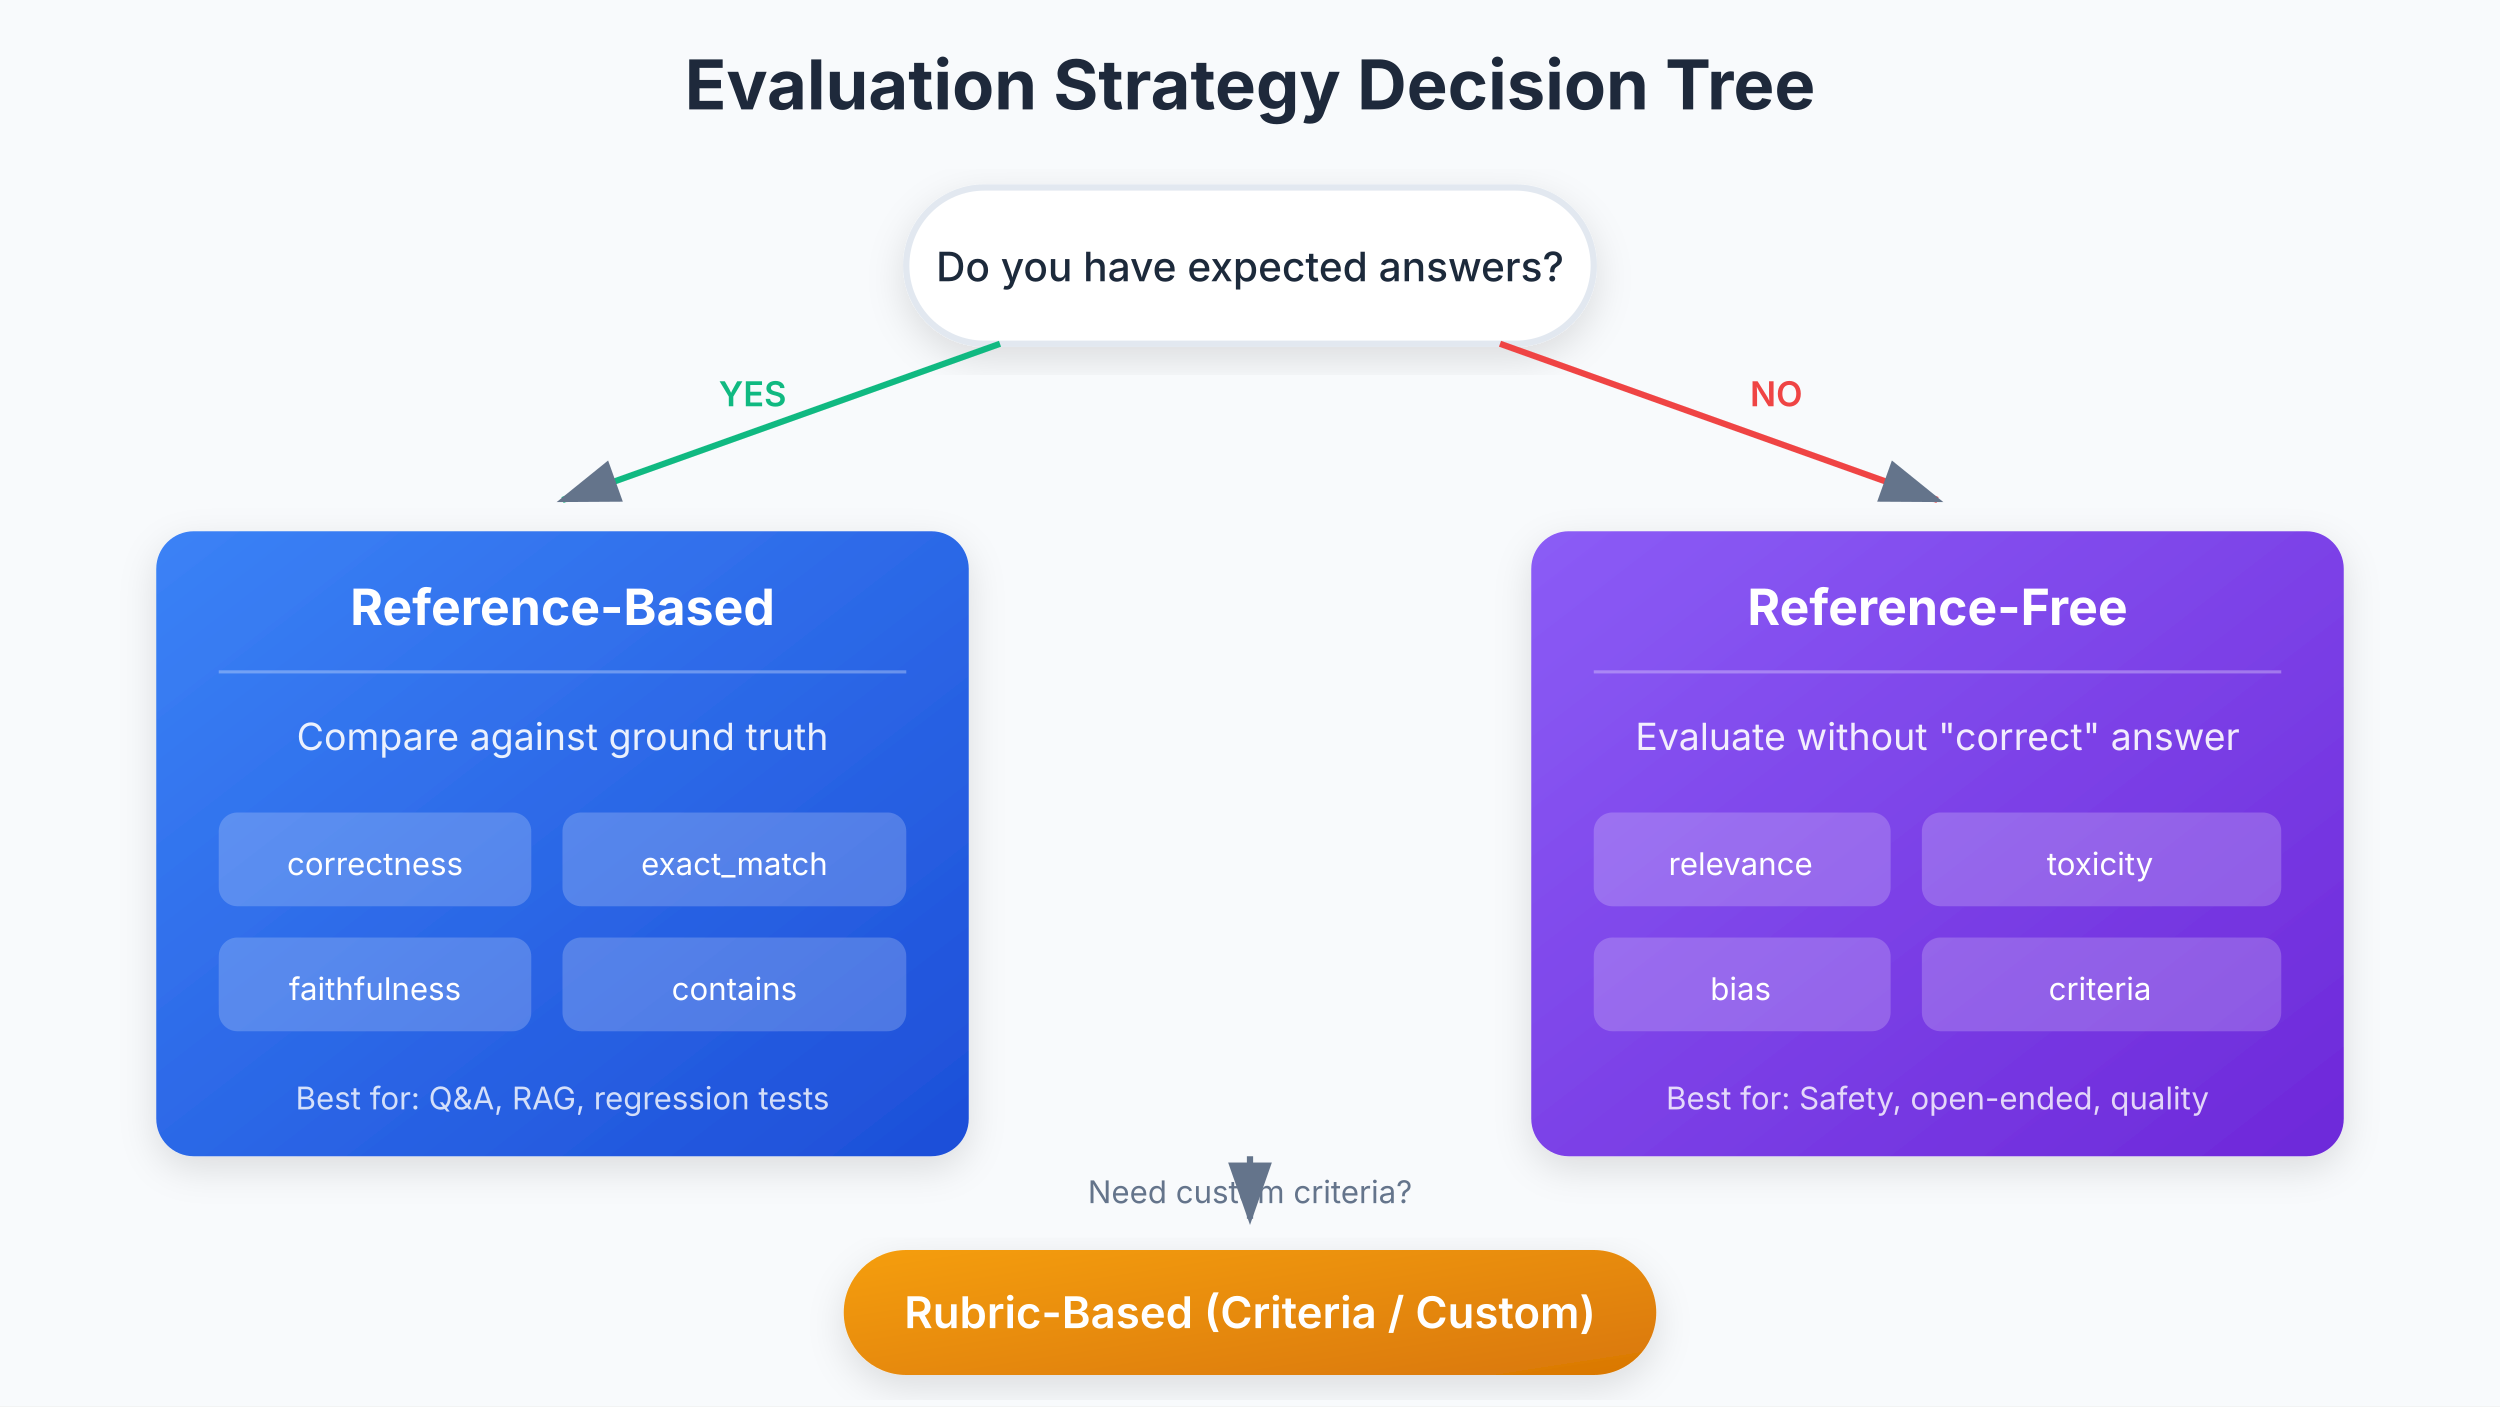
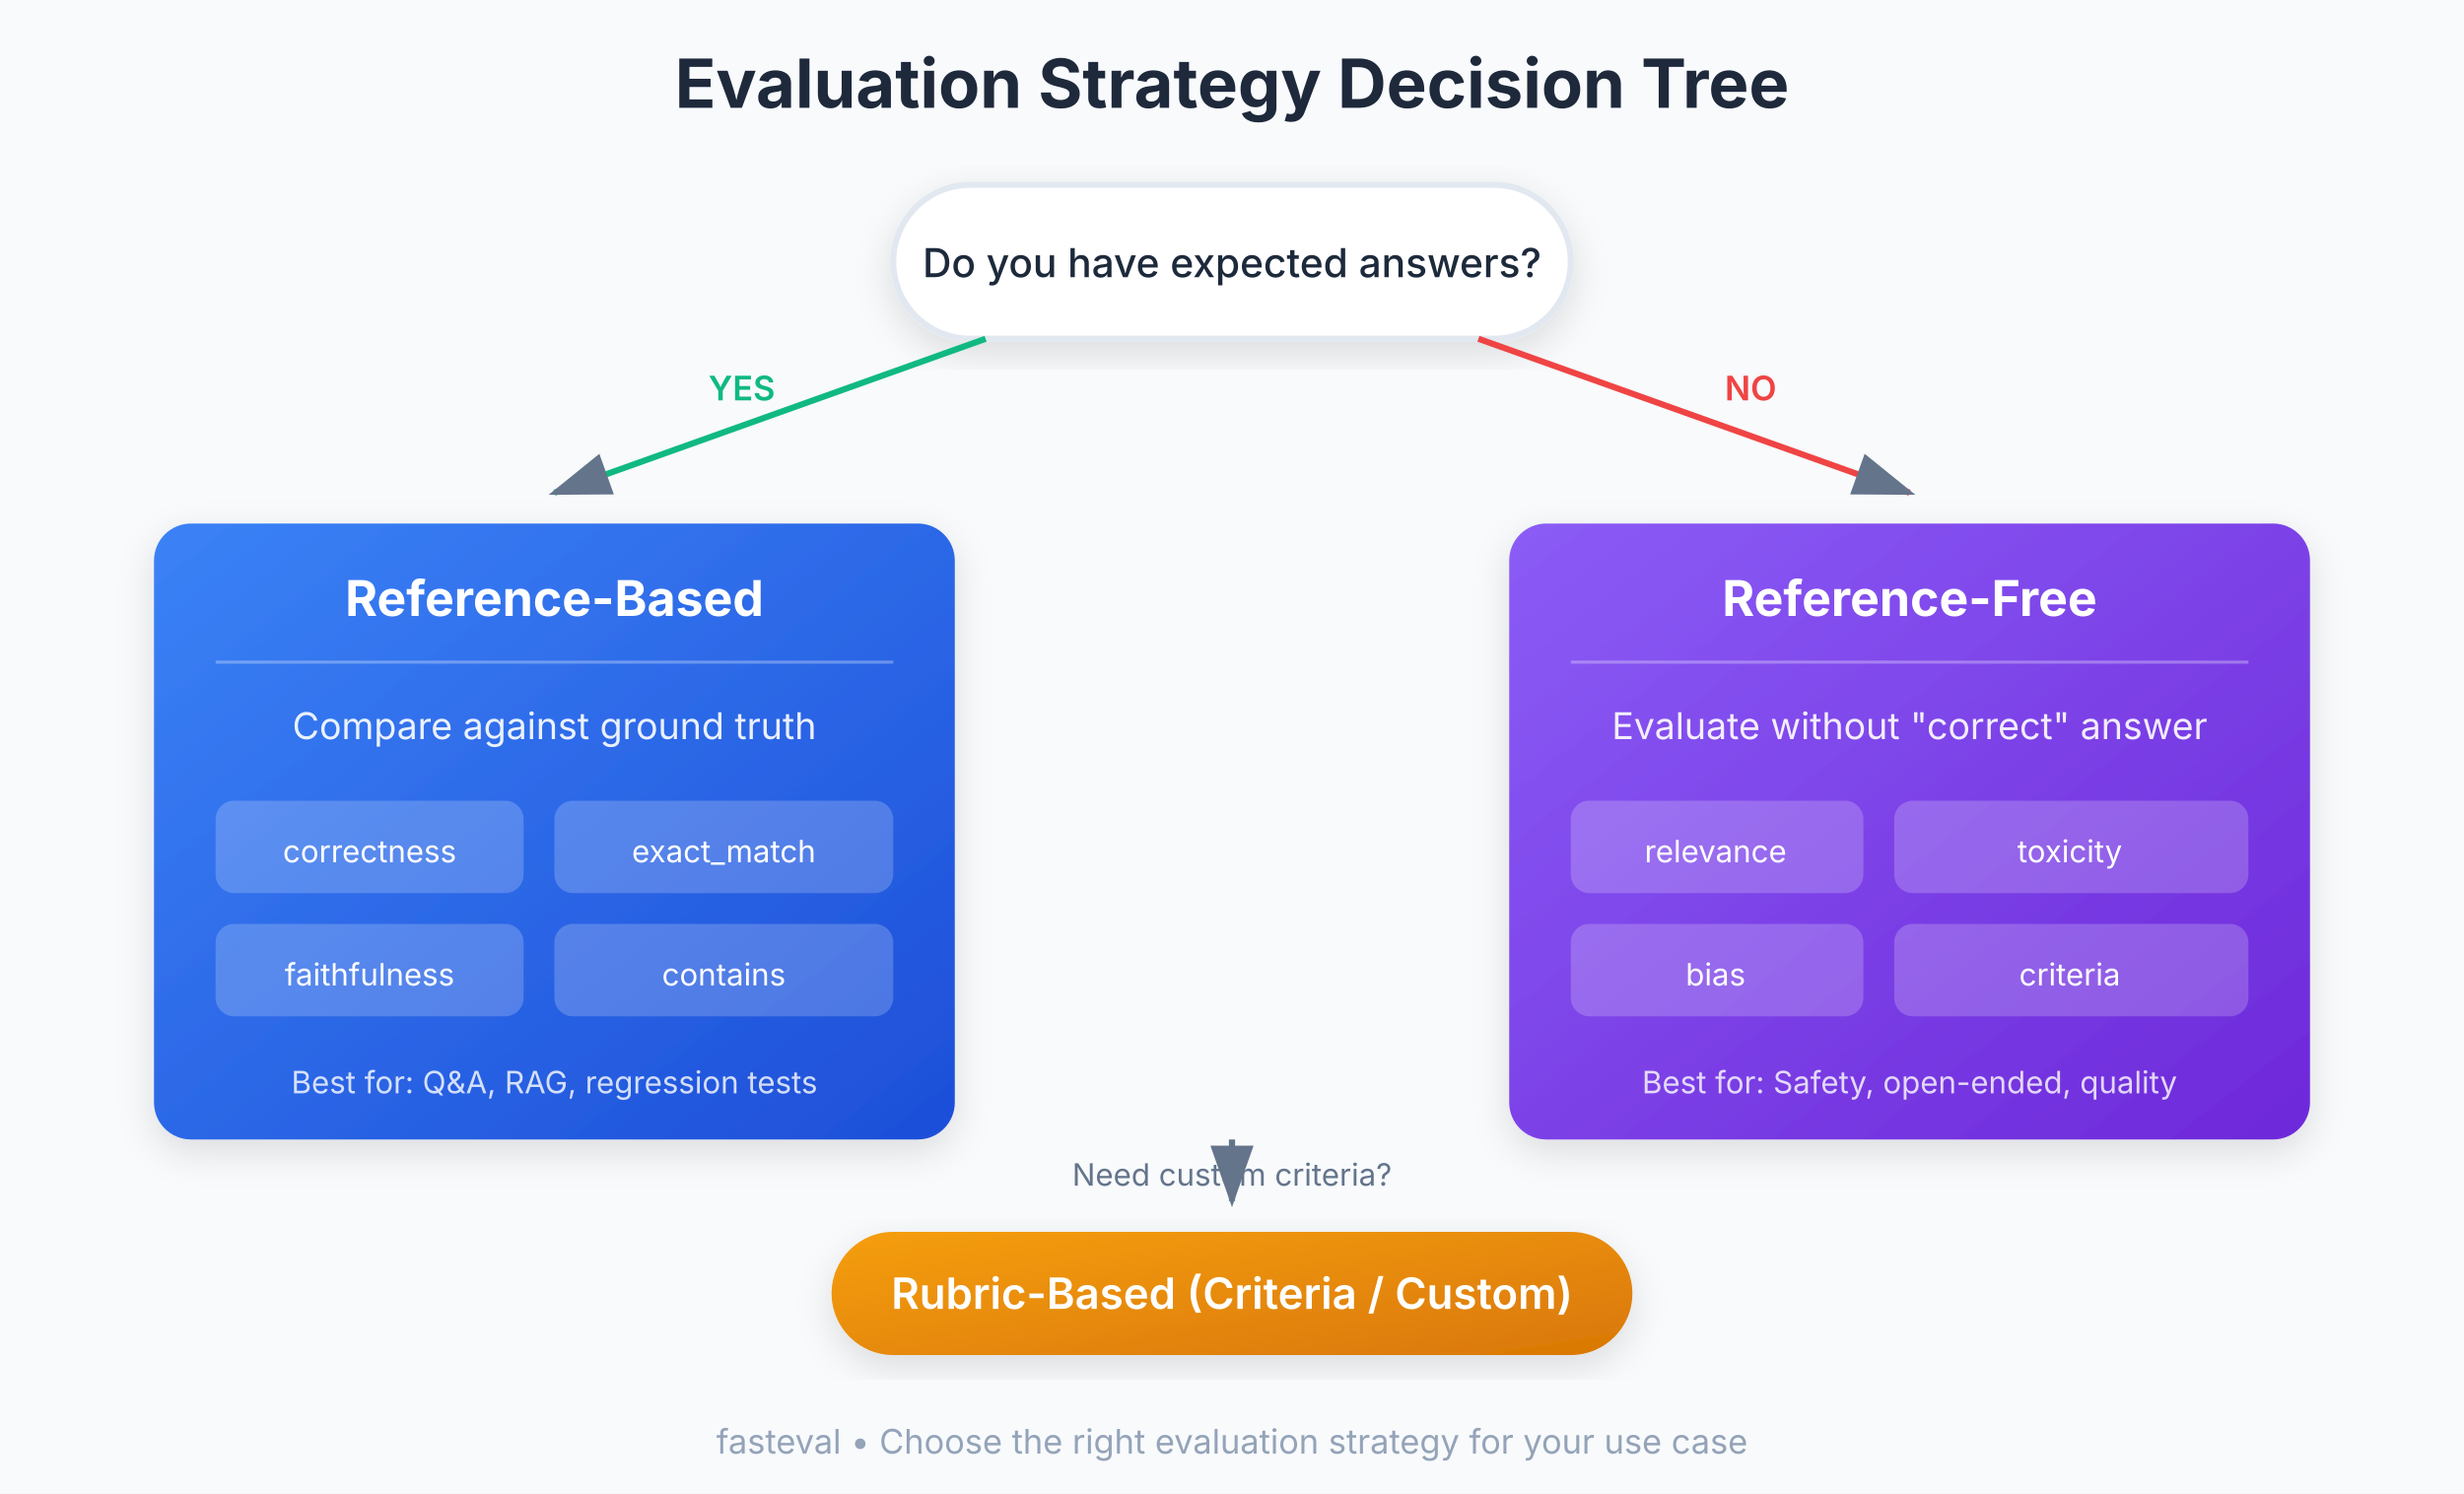
- <svg xmlns="http://www.w3.org/2000/svg" viewBox="0 0 800 450" font-family="system-ui, -apple-system, sans-serif">
+ <svg xmlns="http://www.w3.org/2000/svg" viewBox="0 0 800 485" font-family="system-ui, -apple-system, sans-serif">
  <defs>
    <linearGradient id="refBasedGrad" x1="0%" y1="0%" x2="100%" y2="100%">
      <stop offset="0%" style="stop-color:#3b82f6" />
      <stop offset="100%" style="stop-color:#1d4ed8" />
    </linearGradient>
    <linearGradient id="refFreeGrad" x1="0%" y1="0%" x2="100%" y2="100%">
      <stop offset="0%" style="stop-color:#8b5cf6" />
      <stop offset="100%" style="stop-color:#6d28d9" />
    </linearGradient>
    <linearGradient id="rubricGrad" x1="0%" y1="0%" x2="100%" y2="100%">
      <stop offset="0%" style="stop-color:#f59e0b" />
      <stop offset="100%" style="stop-color:#d97706" />
    </linearGradient>
    <filter id="shadow3" x="-20%" y="-20%" width="140%" height="140%">
      <feDropShadow dx="0" dy="4" stdDeviation="6" flood-opacity="0.12" />
    </filter>
    <marker id="arrow3" markerWidth="10" markerHeight="7" refX="9" refY="3.5" orient="auto">
      <polygon points="0 0, 10 3.5, 0 7" fill="#64748b" />
    </marker>
  </defs>
-   <rect width="800" height="450" fill="#f8fafc" />
+   <rect width="800" height="485" fill="#f8fafc" />
  <text x="400" y="35" text-anchor="middle" font-size="22" font-weight="700" fill="#1e293b">Evaluation Strategy Decision Tree</text>
  <g filter="url(#shadow3)">
    <rect x="290" y="60" width="220" height="50" rx="25" fill="white" stroke="#e2e8f0" stroke-width="2" />
    <text x="400" y="90" text-anchor="middle" font-size="13" font-weight="500" fill="#1e293b">Do you have expected answers?</text>
  </g>
  <line x1="320" y1="110" x2="180" y2="160" stroke="#10b981" stroke-width="2" marker-end="url(#arrow3)" />
  <text x="230" y="130" font-size="11" font-weight="600" fill="#10b981">YES</text>
  <line x1="480" y1="110" x2="620" y2="160" stroke="#ef4444" stroke-width="2" marker-end="url(#arrow3)" />
  <text x="560" y="130" font-size="11" font-weight="600" fill="#ef4444">NO</text>
  <g filter="url(#shadow3)">
    <rect x="50" y="170" width="260" height="200" rx="12" fill="url(#refBasedGrad)" />
    <text x="180" y="200" text-anchor="middle" font-size="16" font-weight="700" fill="white">Reference-Based</text>
    <line x1="70" y1="215" x2="290" y2="215" stroke="rgba(255,255,255,0.3)" stroke-width="1" />
    <text x="180" y="240" text-anchor="middle" font-size="12" fill="rgba(255,255,255,0.9)">Compare against ground truth</text>
    <rect x="70" y="260" width="100" height="30" rx="6" fill="rgba(255,255,255,0.2)" />
    <text x="120" y="280" text-anchor="middle" font-size="10" fill="white">correctness</text>
    <rect x="180" y="260" width="110" height="30" rx="6" fill="rgba(255,255,255,0.2)" />
    <text x="235" y="280" text-anchor="middle" font-size="10" fill="white">exact_match</text>
    <rect x="70" y="300" width="100" height="30" rx="6" fill="rgba(255,255,255,0.2)" />
    <text x="120" y="320" text-anchor="middle" font-size="10" fill="white">faithfulness</text>
    <rect x="180" y="300" width="110" height="30" rx="6" fill="rgba(255,255,255,0.2)" />
    <text x="235" y="320" text-anchor="middle" font-size="10" fill="white">contains</text>
    <text x="180" y="355" text-anchor="middle" font-size="10" fill="rgba(255,255,255,0.8)">Best for: Q&amp;A, RAG, regression tests</text>
  </g>
  <g filter="url(#shadow3)">
    <rect x="490" y="170" width="260" height="200" rx="12" fill="url(#refFreeGrad)" />
    <text x="620" y="200" text-anchor="middle" font-size="16" font-weight="700" fill="white">Reference-Free</text>
    <line x1="510" y1="215" x2="730" y2="215" stroke="rgba(255,255,255,0.3)" stroke-width="1" />
    <text x="620" y="240" text-anchor="middle" font-size="12" fill="rgba(255,255,255,0.9)">Evaluate without "correct" answer</text>
    <rect x="510" y="260" width="95" height="30" rx="6" fill="rgba(255,255,255,0.2)" />
    <text x="557" y="280" text-anchor="middle" font-size="10" fill="white">relevance</text>
    <rect x="615" y="260" width="115" height="30" rx="6" fill="rgba(255,255,255,0.2)" />
    <text x="672" y="280" text-anchor="middle" font-size="10" fill="white">toxicity</text>
    <rect x="510" y="300" width="95" height="30" rx="6" fill="rgba(255,255,255,0.2)" />
    <text x="557" y="320" text-anchor="middle" font-size="10" fill="white">bias</text>
    <rect x="615" y="300" width="115" height="30" rx="6" fill="rgba(255,255,255,0.2)" />
    <text x="672" y="320" text-anchor="middle" font-size="10" fill="white">criteria</text>
    <text x="620" y="355" text-anchor="middle" font-size="10" fill="rgba(255,255,255,0.8)">Best for: Safety, open-ended, quality</text>
  </g>
  <line x1="400" y1="370" x2="400" y2="390" stroke="#64748b" stroke-width="2" marker-end="url(#arrow3)" />
  <text x="400" y="385" text-anchor="middle" font-size="10" fill="#64748b">Need custom criteria?</text>
  <g filter="url(#shadow3)">
    <rect x="270" y="400" width="260" height="40" rx="20" fill="url(#rubricGrad)" />
    <text x="400" y="425" text-anchor="middle" font-size="14" font-weight="600" fill="white">Rubric-Based (Criteria / Custom)</text>
  </g>
-   <text x="400" y="470" text-anchor="middle" font-size="11" fill="#94a3b8">fasteval • Choose the right evaluation strategy for your use case</text>
+   <text x="400" y="472" text-anchor="middle" font-size="11" fill="#94a3b8">fasteval • Choose the right evaluation strategy for your use case</text>
</svg>
